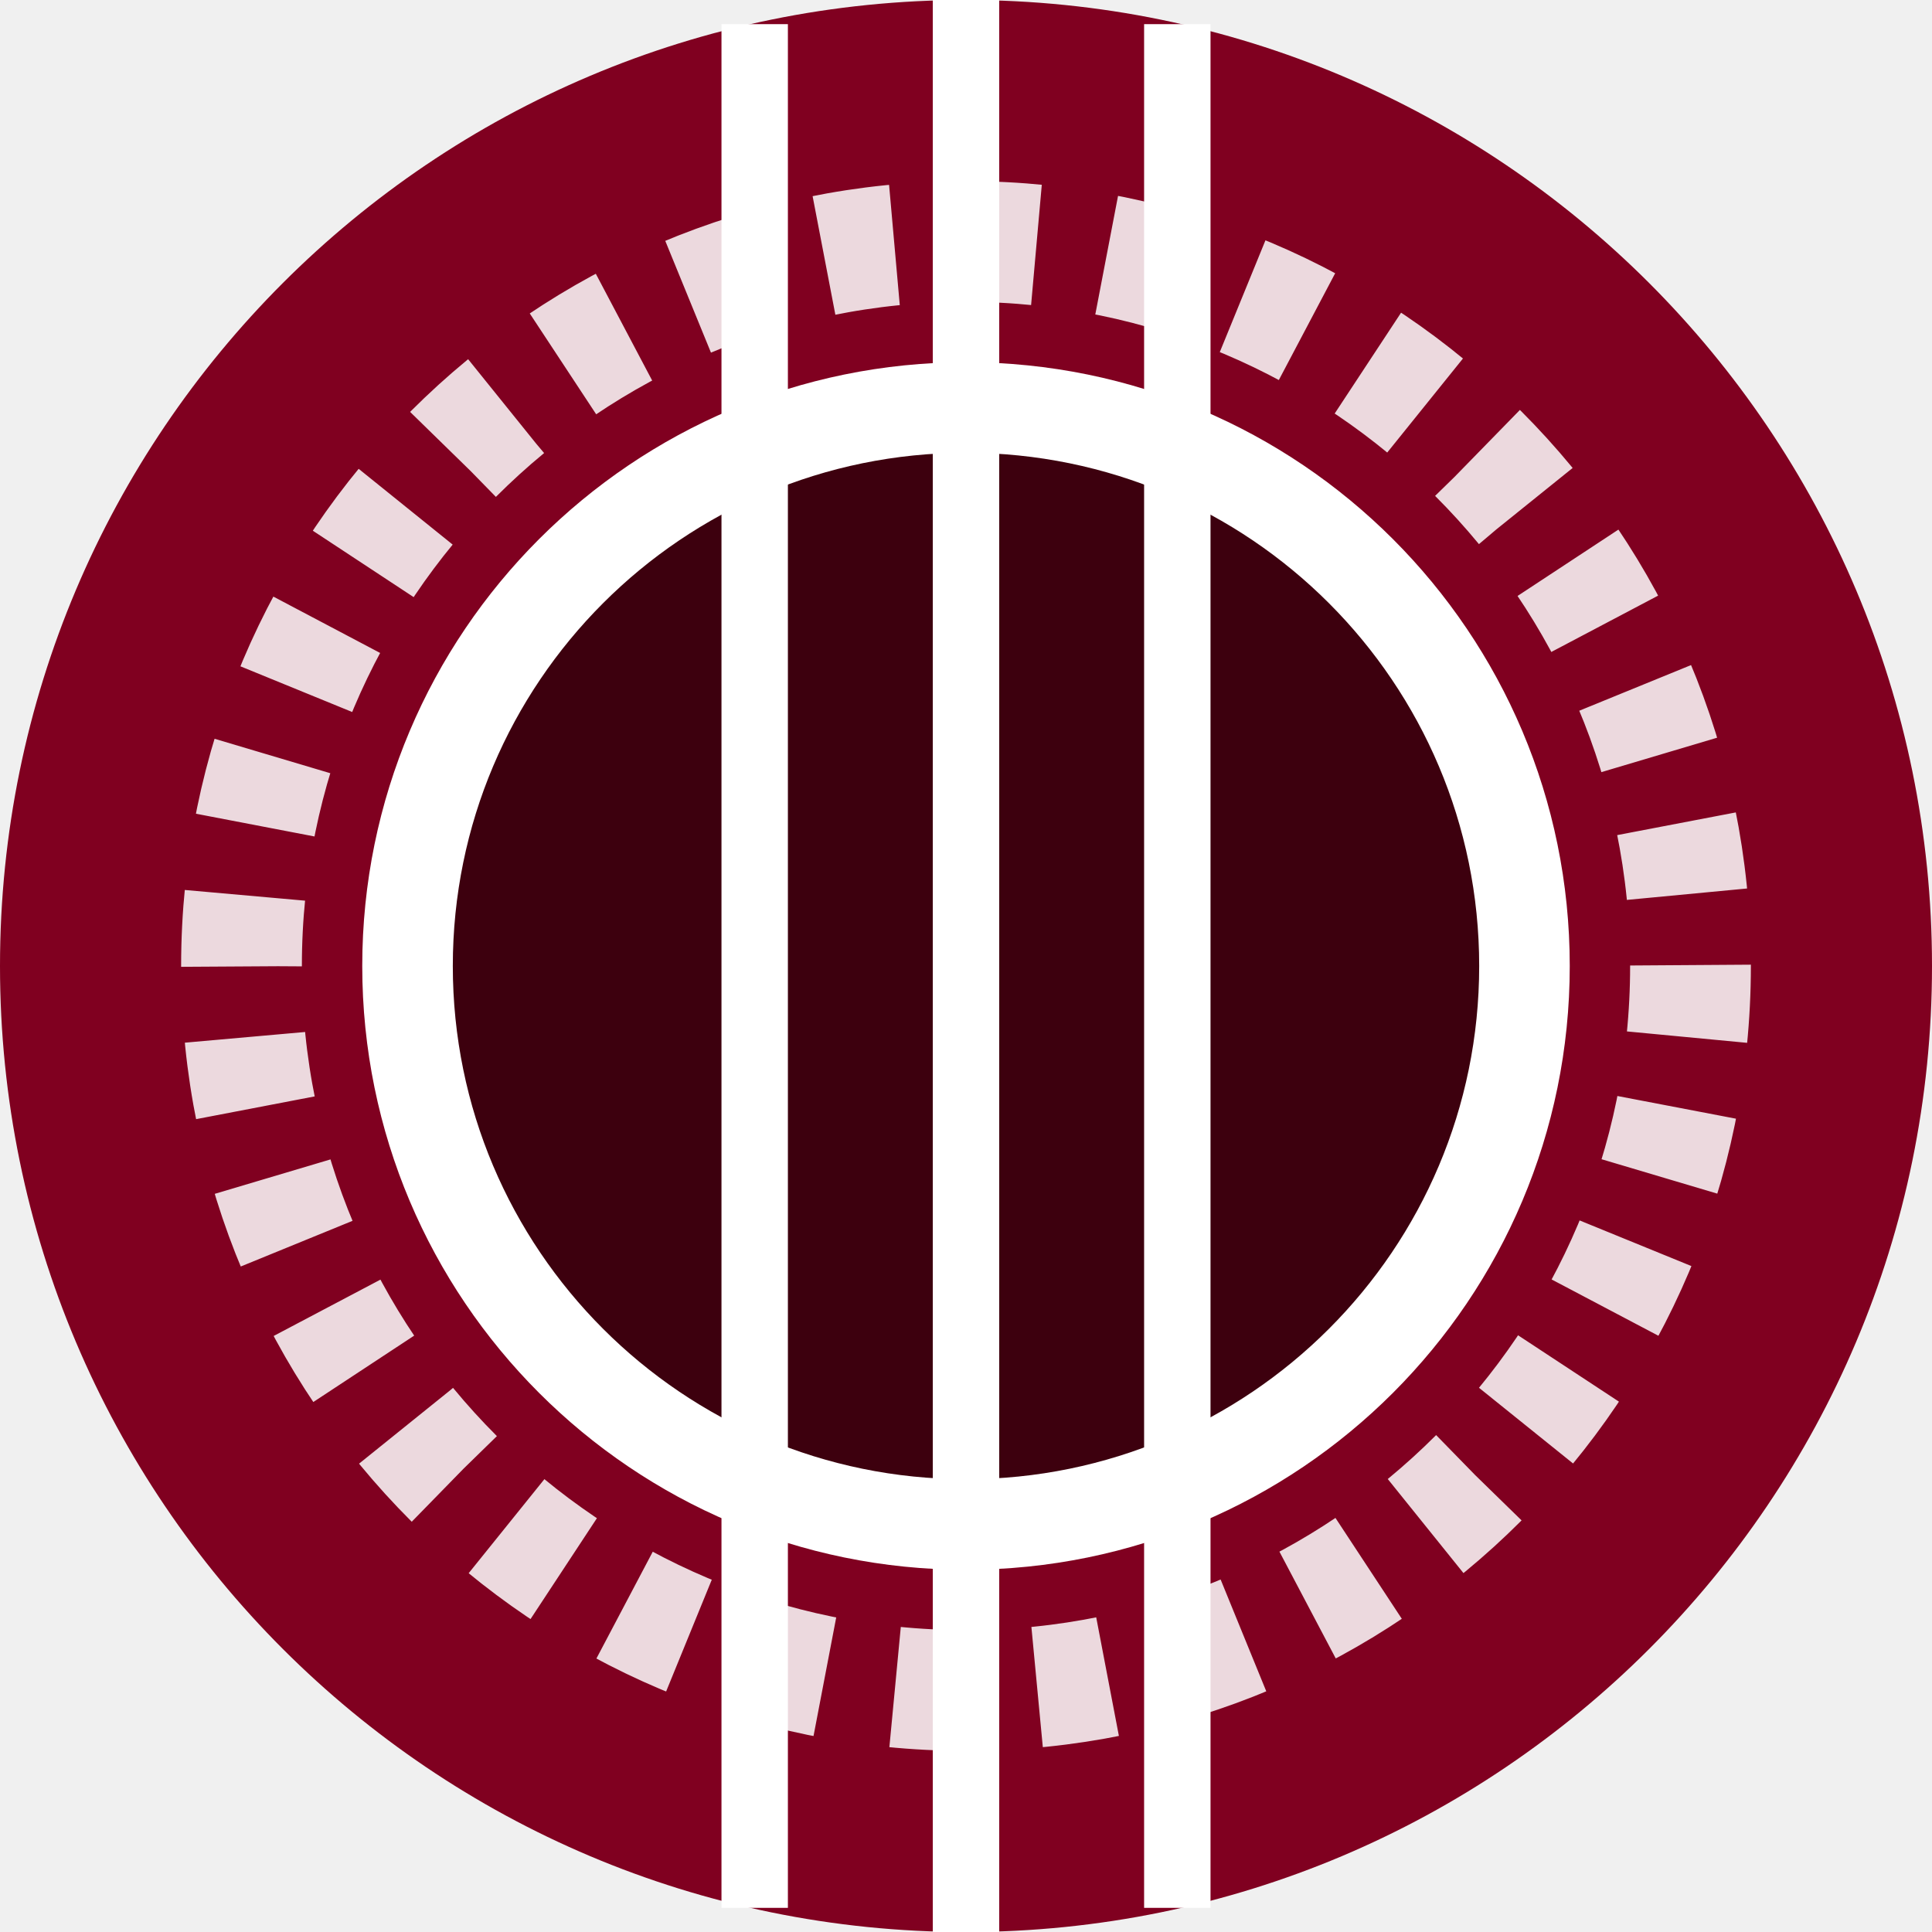
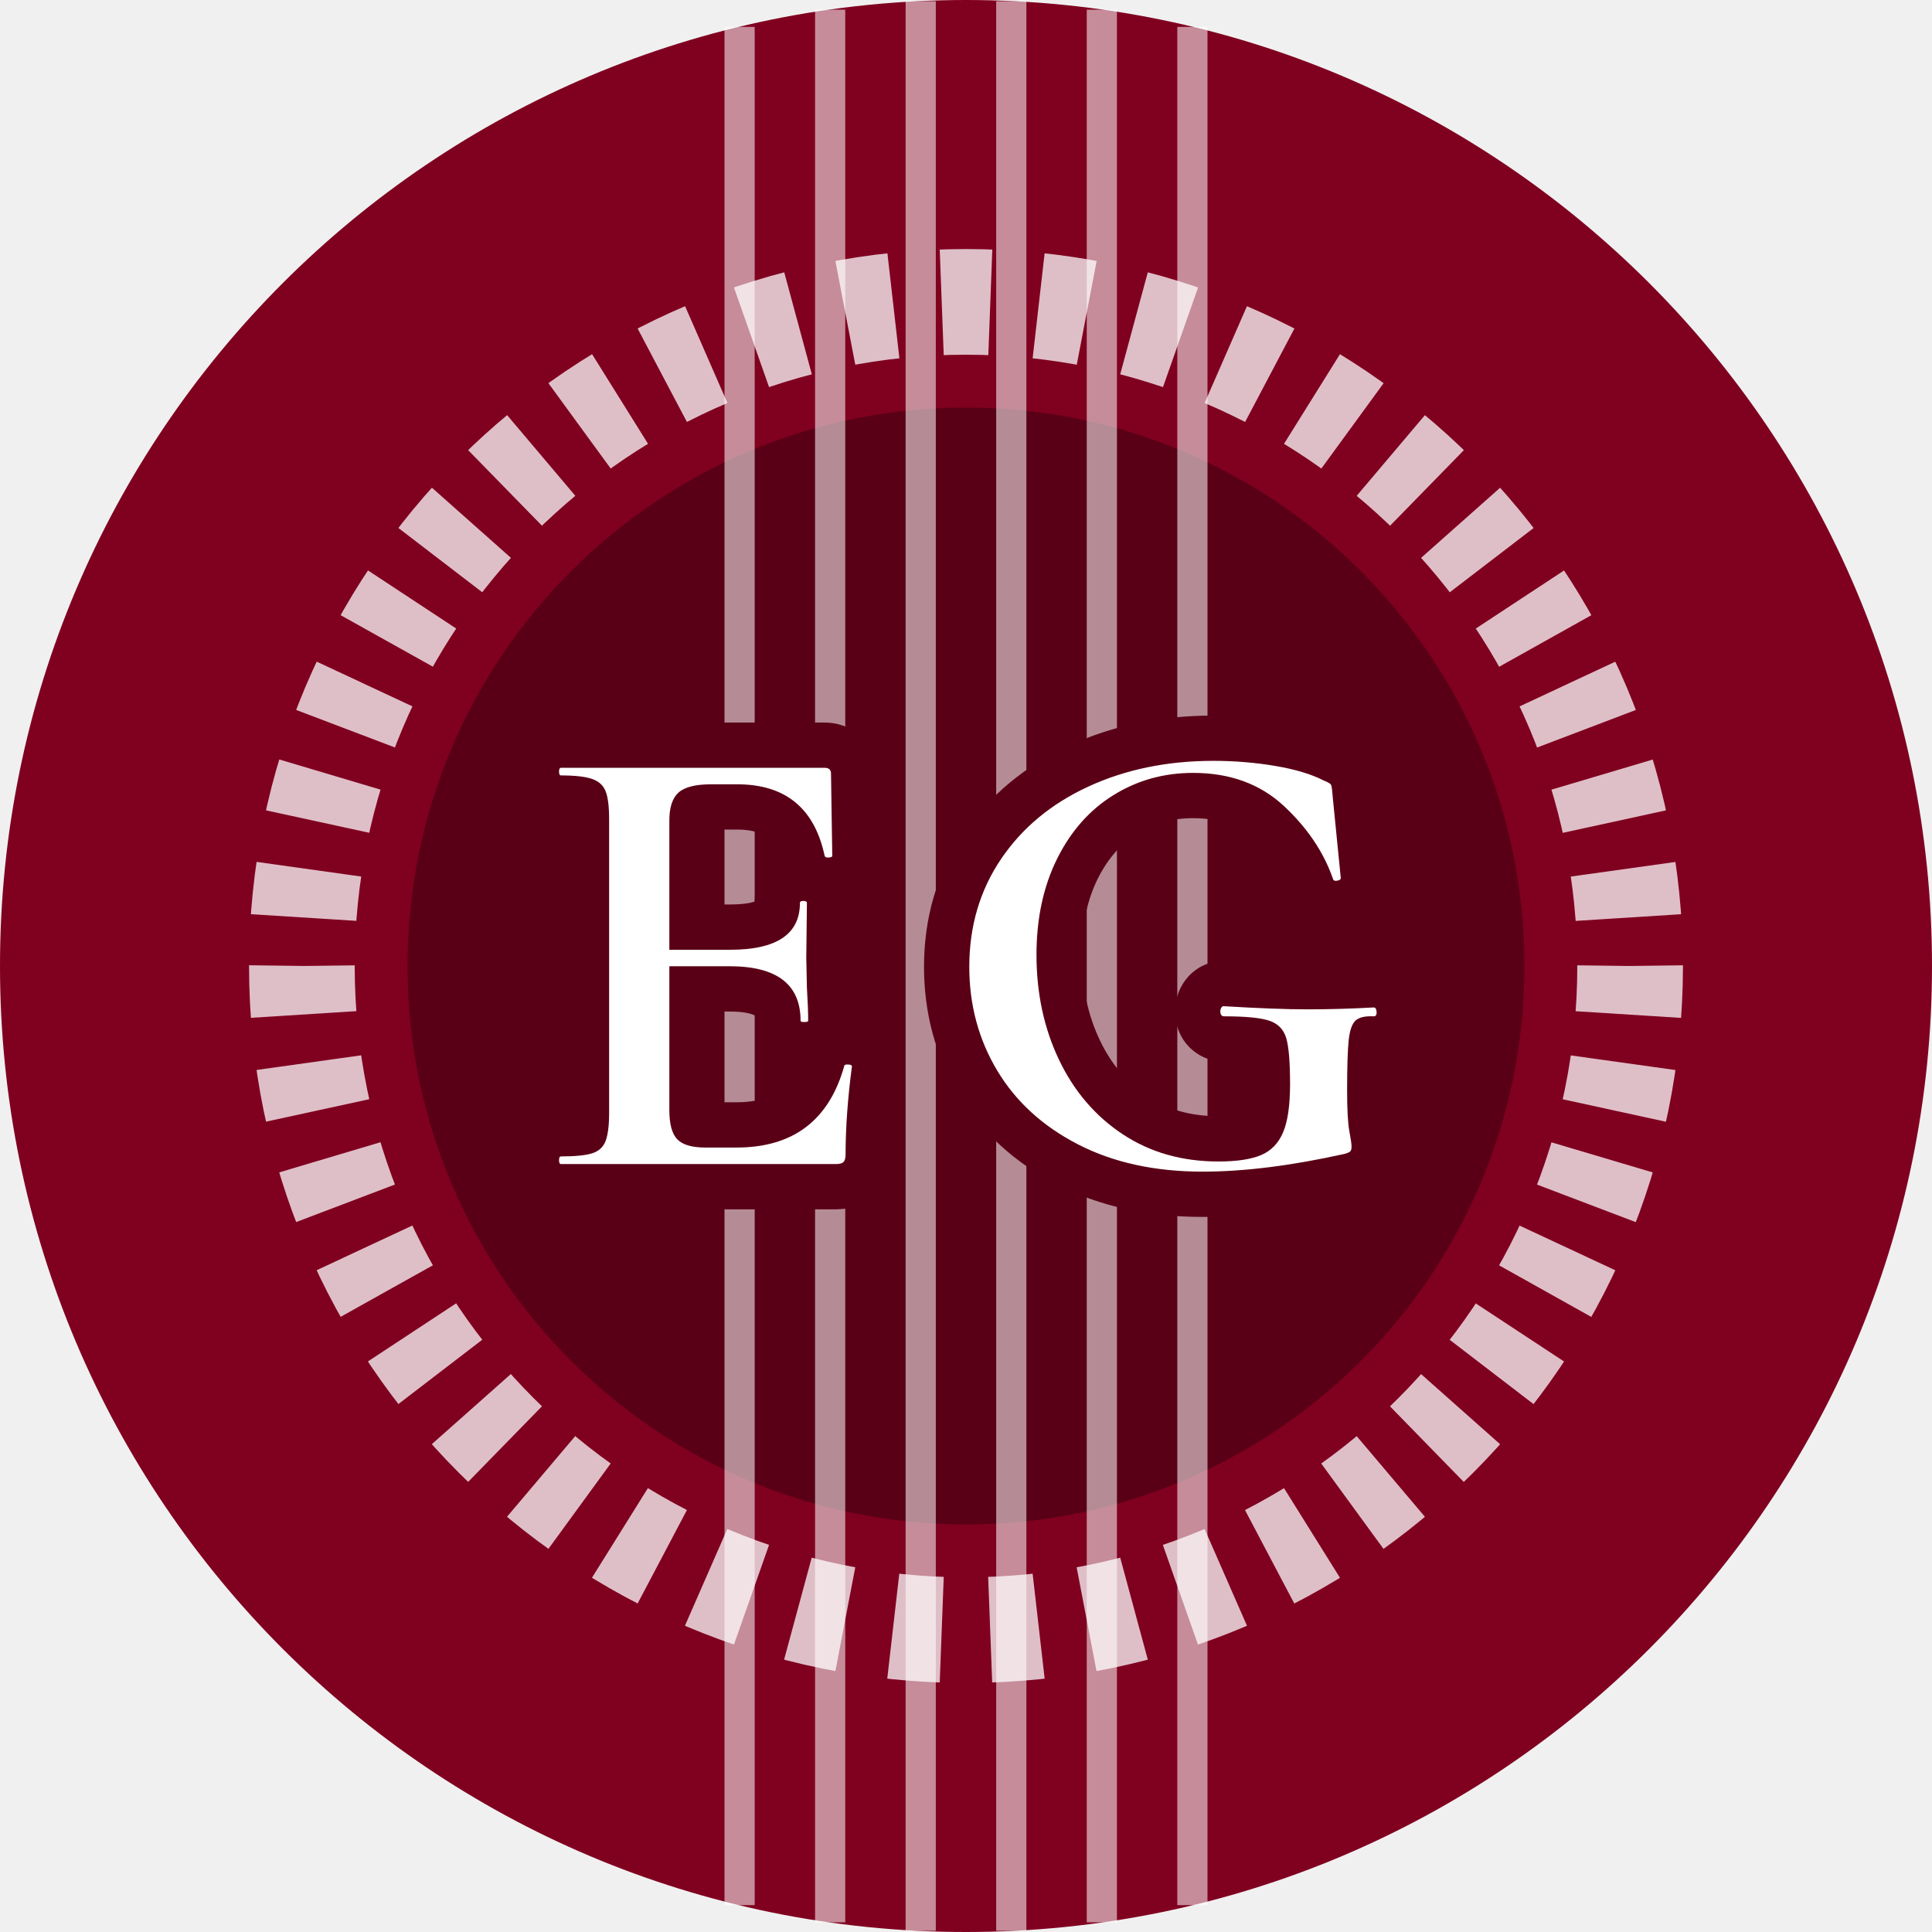
<svg xmlns="http://www.w3.org/2000/svg" viewBox="0 0 64 64">
  <circle cx="32" cy="32" r="32" fill="#800020" />
-   <circle cx="32" cy="32" r="24" fill="none" stroke="#fff" stroke-opacity="0.85" stroke-width="4" stroke-dasharray="2.36 2.352" />
-   <circle cx="32" cy="32" r="18.5" fill="#3d000e" stroke="#fff" stroke-width="3" />
-   <path d="M25 .8V63.2M32 0V64M39 .8V63.2" stroke="#fff" stroke-width="2.2" />
+   <circle cx="32" cy="32" r="22" fill="none" stroke="#fff" stroke-opacity=".75" stroke-width="3.5" stroke-dasharray="1.61 1.605" />
+   <circle cx="32" cy="32" r="18.5" fill="#5a0016" />
+   <path d="M24.5 0.89V63.11M27.5 0.32V63.68M30.5 0.04V63.96M33.5 0.04V63.96M36.5 0.32V63.68M39.5 0.89V63.11" stroke="#fff" stroke-opacity=".55" stroke-width="1" />
+   <g fill="#5a0016" stroke="#5a0016" stroke-width="142.86" stroke-linejoin="round">
+     <path transform="translate(17.7 38.56) scale(0.021)" d="M42 0Q39 0 39-6Q39-12 42-12L42-12Q76-12 91.5-17Q107-22 112.5-36.5Q118-51 118-81L118-81L118-544Q118-574 112.5-588Q107-602 91-607.5Q75-613 42-613L42-613Q39-613 39-619Q39-625 42-625L42-625L458-625Q468-625 468-616L468-616L470-486Q470-484 464.5-483.5Q459-483 458-486L458-486Q434-599 320-599L320-599L279-599Q242-599 227.5-586Q213-573 213-542L213-542L213-85Q213-52 225.5-39Q238-26 270-26L270-26L319-26Q453-26 489-155L489-155Q489-157 494-157L494-157Q501-157 501-154L501-154Q491-78 491-15L491-15Q491-7 488-3.5Q485 0 476 0L476 0L42 0ZM420-226Q420-312 308-312L308-312L168-312L168-338L309-338Q419-338 419-412L419-412Q419-415 424.5-415Q430-415 430-412L430-412L429-325L430-278Q432-246 432-226L432-226Q432-224 426-224Q420-224 420-226L420-226Z" />
+     <path transform="translate(31.08 38.56) scale(0.021)" d="M417 12Q304 12 220.5-31Q137-74 93-147.5Q49-221 49-311L49-311Q49-407 99-481Q149-555 237-595.5Q325-636 434-636L434-636Q484-636 531.5-628Q579-620 608-605L608-605Q618-601 619.5-598.5Q621-596 622-582L622-582L635-451Q635-448 629.5-447Q624-446 623-449L623-449Q601-513 545-565Q489-617 402-617L402-617Q333-617 276.5-582Q220-547 187.5-481.5Q155-416 155-330L155-330Q155-239 190.5-164.5Q226-90 291-47Q356-4 442-4L442-4Q485-4 509-14Q533-24 544-50Q555-76 555-126L555-126Q555-178 549-198.5Q543-219 522.5-226Q502-233 451-233L451-233Q445-233 445-241L445-241Q445-244 446.5-246.5Q448-249 450-249L450-249Q533-244 583-244L583-244Q633-244 687-247L687-247Q691-247 691.5-240Q692-233 687-233L687-233Q667-234 658.5-226.5Q650-219 647.5-195.5Q645-172 645-116L645-116Q645-71 648.5-52Q652-33 652-28L652-28Q652-22 650-20Q648-18 641-16L641-16Q515 12 417 12L417 12Z" />
+   </g>
+   <g fill="#fff">
+     <path transform="translate(17.7 38.56) scale(0.021)" d="M42 0Q39 0 39-6Q39-12 42-12L42-12Q76-12 91.5-17Q107-22 112.5-36.5Q118-51 118-81L118-81L118-544Q118-574 112.5-588Q107-602 91-607.5Q75-613 42-613L42-613Q39-613 39-619Q39-625 42-625L42-625L458-625Q468-625 468-616L468-616L470-486Q470-484 464.5-483.5Q459-483 458-486L458-486Q434-599 320-599L320-599L279-599Q242-599 227.5-586Q213-573 213-542L213-542L213-85Q213-52 225.5-39Q238-26 270-26L270-26L319-26Q453-26 489-155L489-155Q489-157 494-157L494-157Q501-157 501-154L501-154Q491-78 491-15L491-15Q491-7 488-3.5Q485 0 476 0L476 0L42 0ZM420-226Q420-312 308-312L308-312L168-312L168-338L309-338Q419-338 419-412L419-412Q419-415 424.5-415Q430-415 430-412L430-412L429-325L430-278Q432-246 432-226L432-226Q432-224 426-224Q420-224 420-226L420-226Z" />
+     <path transform="translate(31.08 38.56) scale(0.021)" d="M417 12Q304 12 220.5-31Q137-74 93-147.5Q49-221 49-311L49-311Q49-407 99-481Q149-555 237-595.5Q325-636 434-636L434-636Q484-636 531.5-628Q579-620 608-605L608-605Q618-601 619.5-598.5Q621-596 622-582L622-582L635-451Q635-448 629.5-447Q624-446 623-449L623-449Q601-513 545-565Q489-617 402-617L402-617Q333-617 276.5-582Q220-547 187.5-481.5Q155-416 155-330L155-330Q155-239 190.5-164.5Q226-90 291-47Q356-4 442-4L442-4Q485-4 509-14Q533-24 544-50Q555-76 555-126L555-126Q555-178 549-198.5Q543-219 522.5-226Q502-233 451-233L451-233Q445-233 445-241L445-241Q445-244 446.5-246.5Q448-249 450-249L450-249Q533-244 583-244L583-244Q633-244 687-247L687-247Q691-247 691.5-240Q692-233 687-233L687-233Q667-234 658.5-226.5Q650-219 647.5-195.5Q645-172 645-116L645-116Q645-71 648.5-52Q652-33 652-28L652-28Q652-22 650-20Q648-18 641-16L641-16Q515 12 417 12L417 12Z" />
+   </g>
</svg>
